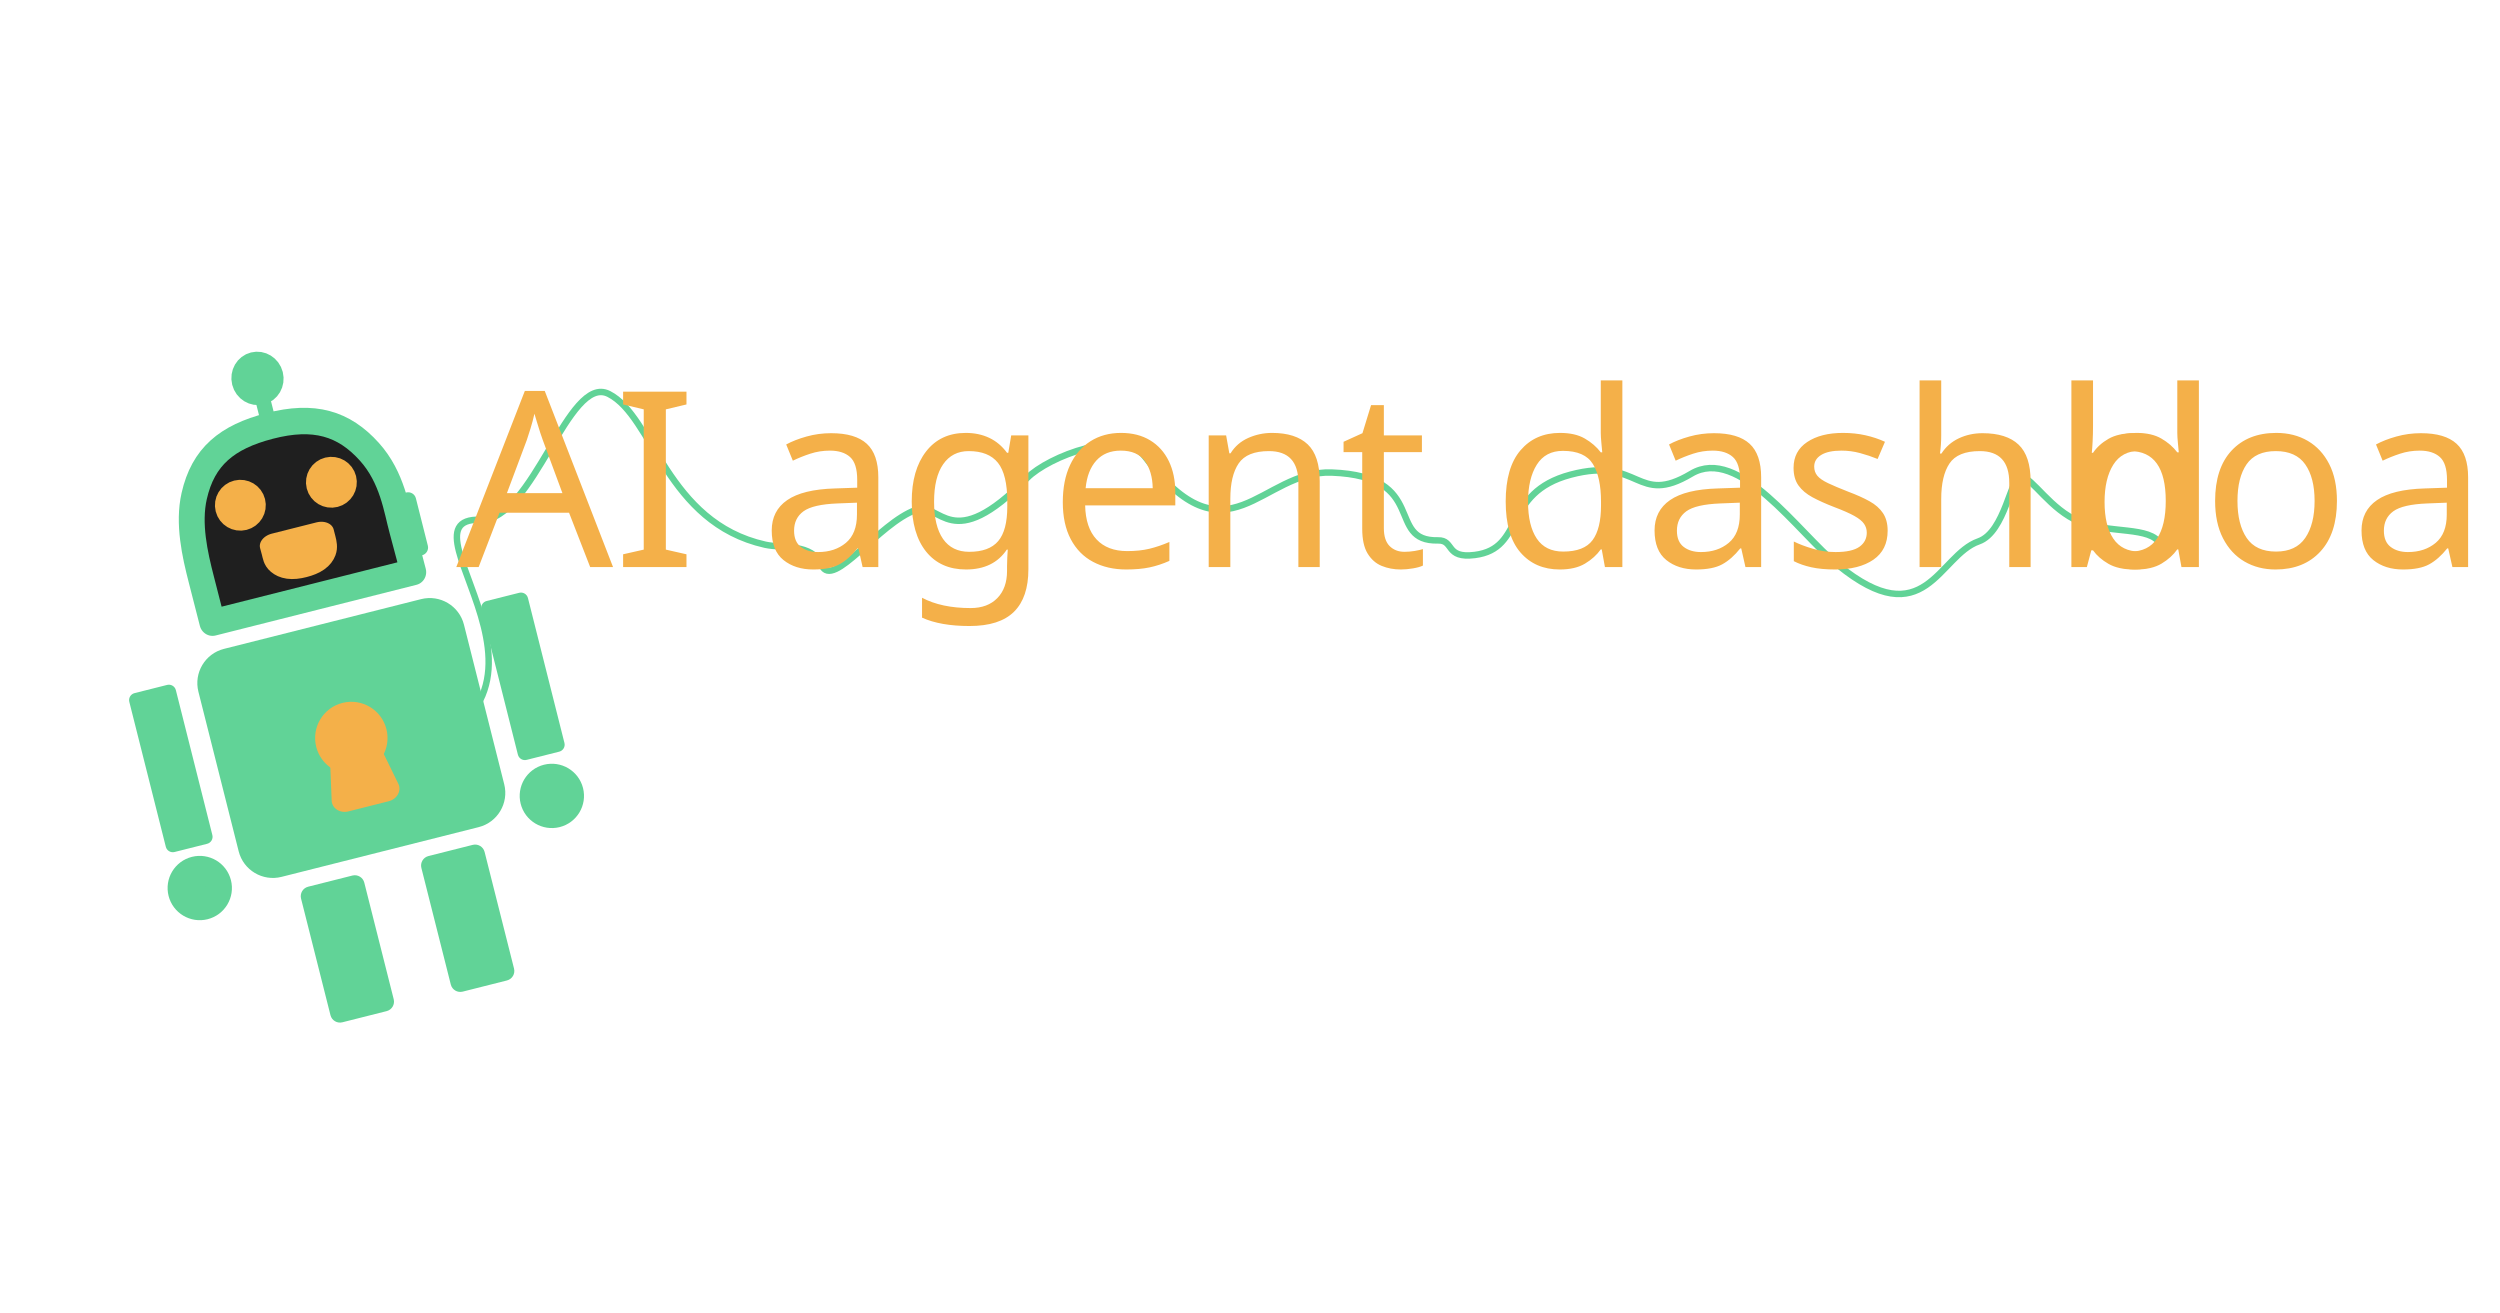
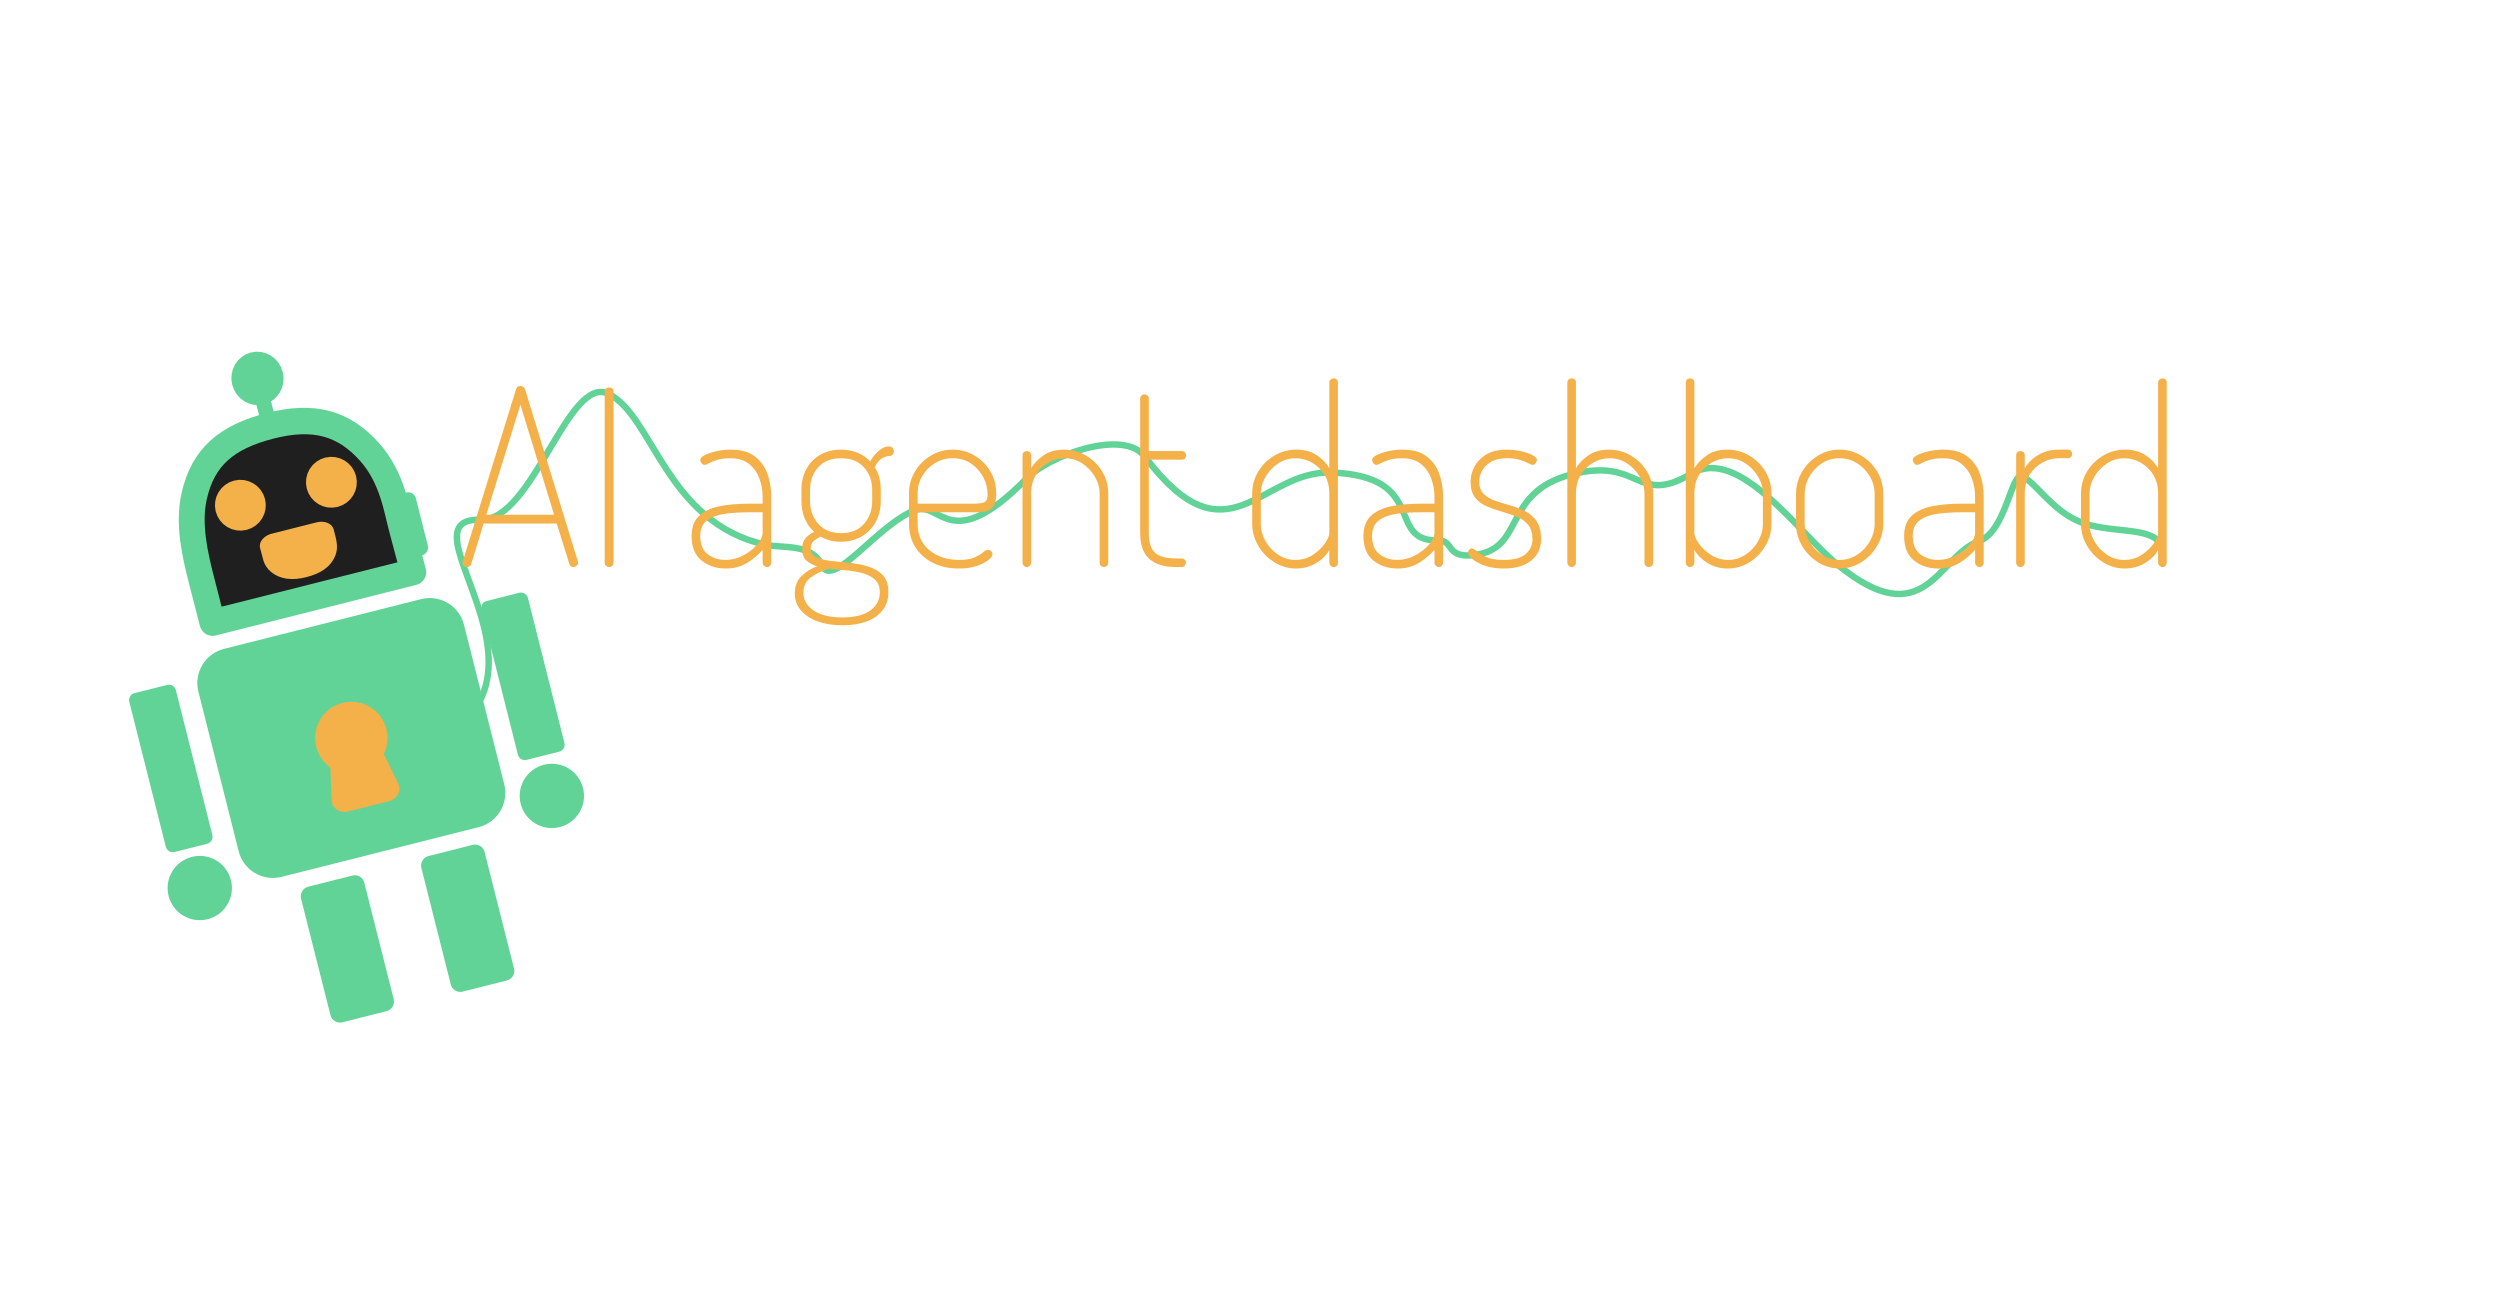
<svg xmlns="http://www.w3.org/2000/svg" width="100%" height="100%" viewBox="0 0 1200 630" version="1.1" xml:space="preserve" style="fill-rule:evenodd;clip-rule:evenodd;stroke-linecap:round;stroke-linejoin:round;stroke-miterlimit:1.5;">
  <path d="M168.006,368C301.538,347.762 184.928,248.076 230.596,249.485C256.015,250.269 272.664,179.183 292.231,189.101C313.639,199.952 319.76,250.779 367.273,261.459C375.673,263.347 389.713,260.598 394.431,271.326C399.677,283.253 421.861,251.014 439.609,244.772C451.742,240.505 456.067,267.172 492.953,229.509C503.241,219.004 539.128,205.352 549.568,219.213C589.411,272.11 605.153,225.524 639.254,226.827C686.132,228.619 664.782,259.96 690.254,259.392C698.148,259.216 693.573,268.195 707.867,266.392C732.261,263.315 720.992,236.607 753.867,227.847C787.638,218.849 785.265,243.202 811.795,227.392C834.761,213.705 862.913,255.454 882.213,271.205C924.125,305.409 930.426,266.637 949.745,259.864C962.641,255.343 965.162,228.189 970.102,228.743C975.645,229.365 984.128,244.685 998.341,250.485C1012.514,256.268 1032.419,252.518 1036.924,261.141" style="fill:none;stroke:rgb(97,211,151);stroke-width:3.1px;" />
  <g transform="matrix(0.328528,-0.082892,0.082892,0.328528,-56.64524,178.1548)">
    <g transform="matrix(0.937198,0,0,0.9407,44.2534,27.76867)">
      <path d="M712,555.12L712,803.011C712,832.329 688.109,856.131 658.682,856.131L351.318,856.131C321.891,856.131 298,832.329 298,803.011L298,555.12C298,525.802 321.891,502 351.318,502L658.682,502C688.109,502 712,525.802 712,555.12Z" style="fill:rgb(97,211,151);" />
    </g>
    <g transform="matrix(0.223176,0,0,0.559408,326.3258,575.0457)">
      <path d="M712,526.775L712,831.356C712,845.029 684.174,856.131 649.9,856.131L360.1,856.131C325.826,856.131 298,845.029 298,831.356L298,526.775C298,513.101 325.826,502 360.1,502L649.9,502C684.174,502 712,513.101 712,526.775Z" style="fill:rgb(97,211,151);" />
    </g>
    <g transform="matrix(0.223176,0,0,0.559408,502.2298,574.6201)">
      <path d="M712,526.775L712,831.356C712,845.029 684.174,856.131 649.9,856.131L360.1,856.131C325.826,856.131 298,845.029 298,831.356L298,526.775C298,513.101 325.826,502 360.1,502L649.9,502C684.174,502 712,513.101 712,526.775Z" style="fill:rgb(97,211,151);" />
    </g>
    <g transform="matrix(0.164251,0.000069,-0.000275,0.655418,691.8631,196.2248)">
      <path d="M712,517.563L712,840.568C712,849.157 684.174,856.131 649.9,856.131L360.1,856.131C325.826,856.131 298,849.157 298,840.568L298,517.563C298,508.973 325.826,502 360.1,502L649.9,502C684.174,502 712,508.973 712,517.563Z" style="fill:rgb(97,211,151);" />
    </g>
    <g transform="matrix(1.544792,0.000651,-0.000651,1.544792,60.1104,538.0222)">
      <circle cx="461.5" cy="179.5" r="17.5" style="fill:rgb(97,211,151);stroke:rgb(97,211,151);stroke-width:23.98px;" />
    </g>
    <g transform="matrix(0.164251,0.000069,-0.000275,0.655418,176.3056,200.7477)">
      <path d="M712,517.563L712,840.568C712,849.157 684.174,856.131 649.9,856.131L360.1,856.131C325.826,856.131 298,849.157 298,840.568L298,517.563C298,508.973 325.826,502 360.1,502L649.9,502C684.174,502 712,508.973 712,517.563Z" style="fill:rgb(97,211,151);" />
    </g>
    <g transform="matrix(1.544792,0.000651,-0.000651,1.544792,-455.4471,542.5451)">
      <circle cx="461.5" cy="179.5" r="17.5" style="fill:rgb(97,211,151);stroke:rgb(97,211,151);stroke-width:23.98px;" />
    </g>
    <g transform="matrix(0.181587,0,0,0.25904,560.0132,218.3522)">
      <path d="M712,545.532L712,812.598C712,836.625 684.174,856.131 649.9,856.131L360.1,856.131C325.826,856.131 298,836.625 298,812.598L298,545.532C298,521.506 325.826,502 360.1,502L649.9,502C684.174,502 712,521.506 712,545.532Z" style="fill:rgb(97,211,151);" />
    </g>
    <g transform="matrix(0.181587,0,0,0.25904,295.6076,218.3522)">
      <path d="M712,545.532L712,812.598C712,836.625 684.174,856.131 649.9,856.131L360.1,856.131C325.826,856.131 298,836.625 298,812.598L298,545.532C298,521.506 325.826,502 360.1,502L649.9,502C684.174,502 712,521.506 712,545.532Z" style="fill:rgb(97,211,151);" />
    </g>
    <g transform="matrix(0.051505,0,0,0.244312,487.2721,31.64838)">
      <path d="M712,515.092L712,843.039C712,850.265 684.174,856.131 649.9,856.131L360.1,856.131C325.826,856.131 298,850.265 298,843.039L298,515.092C298,507.866 325.826,502 360.1,502L649.9,502C684.174,502 712,507.866 712,515.092Z" style="fill:rgb(97,211,151);" />
    </g>
    <g transform="matrix(1.066152,0,0,1.09336,21.25316,-56.17884)">
      <circle cx="461.5" cy="179.5" r="17.5" style="fill:rgb(97,211,151);stroke:rgb(97,211,151);stroke-width:34.3px;" />
    </g>
    <g transform="matrix(1.066152,0,0,1.09336,-29.96308,-79.0514)">
      <path d="M372,493C372,493 371.946,467 371.795,434.948C371.639,401.743 372.672,360.897 389.743,328.143C414.118,281.374 451.13,264.429 509.538,263.992C570.826,263.534 606.1,284.285 629.802,328C651.314,367.677 646.06,409.614 646.643,436.947C647.034,455.299 647.295,493 647.295,493L372,493Z" style="fill:rgb(31,31,31);stroke:rgb(97,211,151);stroke-width:34.3px;" />
    </g>
    <g transform="matrix(-0.237785,0,0,-0.176653,632.9826,461.0209)">
      <path d="M372,493C372,493 371.946,467 371.795,434.948C371.639,401.743 372.672,360.897 389.743,328.143C414.118,281.374 451.13,264.429 509.538,263.992C570.826,263.534 606.1,284.285 629.802,328C651.314,367.677 646.06,409.614 646.643,436.947C647.034,455.299 647.295,493 647.295,493L372,493Z" style="fill:rgb(244,176,73);stroke:rgb(244,176,73);stroke-width:176.82px;" />
    </g>
    <g transform="matrix(1,0,0,1,-15.6972,128.8795)">
      <circle cx="461.5" cy="179.5" r="17.5" style="fill:rgb(244,176,73);stroke:rgb(244,176,73);stroke-width:37.04px;" />
    </g>
    <g transform="matrix(1,0,0,1,117.3028,128.8795)">
      <circle cx="461.5" cy="179.5" r="17.5" style="fill:rgb(244,176,73);stroke:rgb(244,176,73);stroke-width:37.04px;" />
    </g>
    <g transform="matrix(1.126471,0,0,1,-72.90558,-7)">
      <path d="M550.308,756L498,756L511.077,686L537.231,686L550.308,756Z" style="fill:rgb(244,176,73);stroke:rgb(244,176,73);stroke-width:34.77px;" />
    </g>
    <g transform="matrix(1,0,0,1,42.76921,23.79614)">
      <circle cx="474.769" cy="642.769" r="32.769" style="fill:rgb(244,176,73);stroke:rgb(244,176,73);stroke-width:37.04px;" />
    </g>
  </g>
  <g transform="matrix(1.228212,0,0,1.228212,137.9466,-338.1481)">
    <g transform="matrix(96,0,0,96,741.088,496.9251)">
        </g>
-     <text x="66.016px" y="496.925px" style="font-family:'Dosis-ExtraLight', 'Dosis';font-weight:200;font-size:96px;fill:rgb(244,176,73);">AI agent dashboar<tspan x="696.16px " y="496.925px ">d</tspan>
-     </text>
+     <path d="M70.14 496.93L70.14 496.93Q69.76 496.93 69.33 496.73Q68.90 496.54 68.66 496.20Q68.42 495.87 68.42 495.39L68.42 495.39Q68.42 495.00 68.51 494.81L68.51 494.81L89.34 427.52Q89.54 426.75 90.02 426.46Q90.50 426.17 91.07 426.17L91.07 426.17Q91.65 426.17 92.18 426.51Q92.70 426.85 92.90 427.52L92.90 427.52L113.54 494.81Q113.63 495.00 113.63 495.29L113.63 495.29Q113.63 495.68 113.34 496.06Q113.06 496.44 112.62 496.69Q112.19 496.93 111.71 496.93L111.71 496.93Q111.23 496.93 110.80 496.64Q110.37 496.35 110.18 495.68L110.18 495.68L105.28 479.93L76.67 479.93L71.87 495.68Q71.68 496.35 71.20 496.64Q70.72 496.93 70.14 496.93ZM91.07 433.47L77.73 476.48L104.22 476.48L91.07 433.47ZM125.73 496.93L125.73 496.93Q125.06 496.93 124.53 496.49Q124.00 496.06 124.00 495.20L124.00 495.20L124.00 428.38Q124.00 427.52 124.53 427.13Q125.06 426.75 125.73 426.75L125.73 426.75Q126.40 426.75 126.93 427.13Q127.46 427.52 127.46 428.38L127.46 428.38L127.46 495.20Q127.46 496.06 126.93 496.49Q126.40 496.93 125.73 496.93ZM171.33 497.50L171.33 497.50Q165.76 497.50 161.87 494.38Q157.98 491.26 157.98 484.83L157.98 484.83Q157.98 479.74 160.82 477.00Q163.65 474.27 168.69 473.21Q173.73 472.16 180.35 472.16L180.35 472.16L185.73 472.16L185.73 469.47Q185.73 465.82 184.48 462.37Q183.23 458.91 180.45 456.65Q177.66 454.40 173.06 454.40L173.06 454.40Q170.08 454.40 168.06 455.02Q166.05 455.64 164.85 456.32Q163.65 456.99 163.07 456.99L163.07 456.99Q162.30 456.99 161.82 456.27Q161.34 455.55 161.34 455.07L161.34 455.07Q161.34 454.11 163.12 453.20Q164.90 452.29 167.63 451.66Q170.37 451.04 173.25 451.04L173.25 451.04Q179.20 451.04 182.66 453.68Q186.11 456.32 187.60 460.49Q189.09 464.67 189.09 469.47L189.09 469.47L189.09 495.20Q189.09 495.87 188.66 496.40Q188.22 496.93 187.46 496.93L187.46 496.93Q186.78 496.93 186.26 496.40Q185.73 495.87 185.73 495.20L185.73 495.20L185.73 490.20Q183.33 492.99 179.73 495.25Q176.13 497.50 171.33 497.50ZM171.23 494.14L171.23 494.14Q174.88 494.14 178.19 492.37Q181.50 490.59 183.62 488.09Q185.73 485.60 185.73 483.58L185.73 483.58L185.73 475.52L180.45 475.52Q175.55 475.52 171.18 476.09Q166.82 476.67 164.08 478.64Q161.34 480.61 161.34 484.83L161.34 484.83Q161.34 489.63 164.22 491.88Q167.10 494.14 171.23 494.14ZM216.93 519.68L216.93 519.68Q211.36 519.68 207.18 518.14Q203.01 516.61 200.66 513.82Q198.30 511.04 198.30 507.29L198.30 507.29Q198.30 502.88 201.04 500.33Q203.78 497.79 207.04 496.64L207.04 496.64Q204.45 495.87 202.82 494.38Q201.18 492.89 201.18 489.82L201.18 489.82Q201.18 487.13 202.48 485.65Q203.78 484.16 205.89 483.20L205.89 483.20Q203.49 481.09 202.19 477.97Q200.90 474.85 200.90 471.10L200.90 471.10L200.90 466.78Q200.90 462.17 202.82 458.62Q204.74 455.07 208.24 453.05Q211.74 451.04 216.35 451.04L216.35 451.04Q219.90 451.04 222.78 452.24Q225.66 453.44 227.78 455.64L227.78 455.64Q229.12 453.15 231.14 451.47Q233.15 449.79 234.98 449.79L234.98 449.79Q236.03 449.79 236.51 450.37Q236.99 450.94 236.99 451.71L236.99 451.71Q236.99 452.57 236.46 453.05Q235.94 453.53 235.26 453.53L235.26 453.53Q234.02 453.53 232.43 454.40Q230.85 455.26 229.50 457.95L229.50 457.95Q230.75 459.68 231.33 461.98Q231.90 464.29 231.90 466.78L231.90 466.78L231.90 471.10Q231.90 475.61 229.94 479.26Q227.97 482.91 224.42 484.97Q220.86 487.04 216.26 487.04L216.26 487.04Q211.84 487.04 208.38 485.02L208.38 485.02Q206.94 485.69 205.74 486.70Q204.54 487.71 204.54 489.63L204.54 489.63Q204.54 492.03 206.75 493.09Q208.96 494.14 212.42 494.53Q215.87 494.91 219.71 495.29Q223.55 495.68 227.01 496.73Q230.46 497.79 232.67 500.09Q234.88 502.40 234.88 506.72L234.88 506.72Q234.88 510.85 232.67 513.73Q230.46 516.61 226.48 518.14Q222.50 519.68 216.93 519.68ZM216.93 516.61L216.93 516.61Q224.03 516.61 227.78 513.92Q231.52 511.23 231.52 506.81L231.52 506.81Q231.52 503.36 229.36 501.58Q227.20 499.81 223.94 499.09Q220.67 498.37 217.36 498.13Q214.05 497.88 211.74 497.60L211.74 497.60Q207.90 498.65 204.78 500.81Q201.66 502.97 201.66 507.00L201.66 507.00Q201.66 511.23 205.65 513.92Q209.63 516.61 216.93 516.61ZM216.45 483.68L216.45 483.68Q222.11 483.68 225.33 480.08Q228.54 476.48 228.54 471.10L228.54 471.10L228.54 466.78Q228.54 461.50 225.33 457.95Q222.11 454.40 216.35 454.40L216.35 454.40Q210.59 454.40 207.42 457.95Q204.26 461.50 204.26 466.78L204.26 466.78L204.26 471.00Q204.26 476.38 207.47 480.03Q210.69 483.68 216.45 483.68ZM262.34 497.50L262.34 497.50Q256.67 497.50 252.30 495.29Q247.94 493.09 245.44 489.20Q242.94 485.31 242.94 480.03L242.94 480.03L242.94 468.03Q242.94 463.42 245.30 459.53Q247.65 455.64 251.54 453.34Q255.42 451.04 260.03 451.04L260.03 451.04Q264.54 451.04 268.43 453.29Q272.32 455.55 274.67 459.44Q277.02 463.32 277.02 468.32L277.02 468.32Q277.02 471.77 275.87 473.31Q274.72 474.85 272.94 475.18Q271.17 475.52 269.06 475.52L269.06 475.52L246.30 475.52L246.30 480.03Q246.30 486.56 250.91 490.35Q255.52 494.14 262.53 494.14L262.53 494.14Q266.56 494.14 268.67 493.13Q270.78 492.13 271.89 491.17Q272.99 490.20 273.86 490.20L273.86 490.20Q274.34 490.20 274.72 490.49Q275.10 490.78 275.34 491.17Q275.58 491.55 275.58 491.93L275.58 491.93Q275.58 492.80 274 494.14Q272.42 495.49 269.44 496.49Q266.46 497.50 262.34 497.50ZM246.30 468.03L246.30 472.16L267.90 472.16Q271.46 472.16 272.56 471.49Q273.66 470.81 273.66 468.61L273.66 468.61Q273.66 465.15 271.98 461.88Q270.30 458.62 267.23 456.51Q264.16 454.40 260.03 454.40L260.03 454.40Q256.19 454.40 253.07 456.32Q249.95 458.24 248.13 461.31Q246.30 464.38 246.30 468.03L246.30 468.03ZM288.93 496.93L288.93 496.93Q288.26 496.93 287.78 496.40Q287.30 495.87 287.30 495.20L287.30 495.20L287.30 453.25Q287.30 452.48 287.78 452.05Q288.26 451.61 288.93 451.61L288.93 451.61Q289.70 451.61 290.18 452.05Q290.66 452.48 290.66 453.25L290.66 453.25L290.66 458.33Q292.29 455.55 295.50 453.29Q298.72 451.04 303.52 451.04L303.52 451.04Q308.22 451.04 312.16 453.39Q316.10 455.74 318.45 459.63Q320.80 463.52 320.80 468.32L320.80 468.32L320.80 495.20Q320.80 496.06 320.27 496.49Q319.74 496.93 319.07 496.93L319.07 496.93Q318.50 496.93 317.97 496.49Q317.44 496.06 317.44 495.20L317.44 495.20L317.44 468.32Q317.44 464.76 315.57 461.60Q313.70 458.43 310.62 456.41Q307.55 454.40 303.81 454.40L303.81 454.40Q300.54 454.40 297.52 456.08Q294.50 457.76 292.58 460.83Q290.66 463.90 290.66 468.32L290.66 468.32L290.66 495.20Q290.66 495.87 290.18 496.40Q289.70 496.93 288.93 496.93ZM349.50 496.93L347.30 496.93Q340.48 496.93 336.88 493.76Q333.28 490.59 333.28 483.58L333.28 483.58L333.28 431.07Q333.28 430.30 333.81 429.87Q334.34 429.44 334.91 429.44L334.91 429.44Q335.58 429.44 336.11 429.87Q336.64 430.30 336.64 431.07L336.64 431.07L336.64 451.61L349.60 451.61Q350.27 451.61 350.75 452.09Q351.23 452.57 351.23 453.34L351.23 453.34Q351.23 454.01 350.75 454.49Q350.27 454.97 349.60 454.97L349.60 454.97L336.64 454.97L336.64 483.58Q336.64 489.05 339.04 491.31Q341.44 493.56 347.30 493.56L347.30 493.56L349.50 493.56Q350.18 493.56 350.66 494.00Q351.14 494.43 351.14 495.20L351.14 495.20Q351.14 495.87 350.66 496.40Q350.18 496.93 349.50 496.93L349.50 496.93ZM394.14 497.50L394.14 497.50Q389.63 497.50 385.70 495.05Q381.76 492.61 379.41 488.57Q377.06 484.54 377.06 480.03L377.06 480.03L377.06 468.32Q377.06 463.52 379.41 459.63Q381.76 455.74 385.70 453.39Q389.63 451.04 394.34 451.04L394.34 451.04Q399.14 451.04 402.40 453.29Q405.66 455.55 407.20 458.33L407.20 458.33L407.20 424.83Q407.20 424.06 407.73 423.63Q408.26 423.20 408.93 423.20L408.93 423.20Q409.70 423.20 410.13 423.63Q410.56 424.06 410.56 424.83L410.56 424.83L410.56 495.20Q410.56 495.87 410.13 496.40Q409.70 496.93 408.93 496.93L408.93 496.93Q408.26 496.93 407.73 496.40Q407.20 495.87 407.20 495.20L407.20 495.20L407.20 490.20Q405.66 493.18 402.11 495.34Q398.56 497.50 394.14 497.50ZM393.95 494.14L393.95 494.14Q397.79 494.14 400.77 492.17Q403.74 490.20 405.47 487.71Q407.20 485.21 407.20 483.58L407.20 483.58L407.20 468.32Q407.20 463.90 405.28 460.83Q403.36 457.76 400.34 456.08Q397.31 454.40 394.05 454.40L394.05 454.40Q390.30 454.40 387.23 456.41Q384.16 458.43 382.29 461.60Q380.42 464.76 380.42 468.32L380.42 468.32L380.42 480.03Q380.42 483.58 382.29 486.85Q384.16 490.11 387.23 492.13Q390.30 494.14 393.95 494.14ZM433.89 497.50L433.89 497.50Q428.32 497.50 424.43 494.38Q420.54 491.26 420.54 484.83L420.54 484.83Q420.54 479.74 423.38 477.00Q426.21 474.27 431.25 473.21Q436.29 472.16 442.91 472.16L442.91 472.16L448.29 472.16L448.29 469.47Q448.29 465.82 447.04 462.37Q445.79 458.91 443.01 456.65Q440.22 454.40 435.62 454.40L435.62 454.40Q432.64 454.40 430.62 455.02Q428.61 455.64 427.41 456.32Q426.21 456.99 425.63 456.99L425.63 456.99Q424.86 456.99 424.38 456.27Q423.90 455.55 423.90 455.07L423.90 455.07Q423.90 454.11 425.68 453.20Q427.46 452.29 430.19 451.66Q432.93 451.04 435.81 451.04L435.81 451.04Q441.76 451.04 445.22 453.68Q448.67 456.32 450.16 460.49Q451.65 464.67 451.65 469.47L451.65 469.47L451.65 495.20Q451.65 495.87 451.22 496.40Q450.78 496.93 450.02 496.93L450.02 496.93Q449.34 496.93 448.82 496.40Q448.29 495.87 448.29 495.20L448.29 495.20L448.29 490.20Q445.89 492.99 442.29 495.25Q438.69 497.50 433.89 497.50ZM433.79 494.14L433.79 494.14Q437.44 494.14 440.75 492.37Q444.06 490.59 446.18 488.09Q448.29 485.60 448.29 483.58L448.29 483.58L448.29 475.52L443.01 475.52Q438.11 475.52 433.74 476.09Q429.38 476.67 426.64 478.64Q423.90 480.61 423.90 484.83L423.90 484.83Q423.90 489.63 426.78 491.88Q429.66 494.14 433.79 494.14ZM475.46 497.50L475.46 497.50Q471.14 497.50 468.02 496.40Q464.90 495.29 463.17 493.85Q461.44 492.41 461.44 491.26L461.44 491.26Q461.44 490.78 461.63 490.44Q461.82 490.11 462.16 489.87Q462.50 489.63 462.78 489.63L462.78 489.63Q463.65 489.63 464.85 490.73Q466.05 491.84 468.45 492.99Q470.85 494.14 475.36 494.14L475.36 494.14Q481.41 494.14 484.00 491.79Q486.59 489.44 486.59 486.17L486.59 486.17Q486.59 482.43 484.86 480.37Q483.14 478.30 480.35 477.20Q477.57 476.09 474.50 475.23Q471.42 474.37 468.64 473.17Q465.86 471.97 464.13 469.71Q462.40 467.45 462.40 463.52L462.40 463.52Q462.40 460.64 463.89 457.76Q465.38 454.88 468.50 452.96Q471.62 451.04 476.61 451.04L476.61 451.04Q479.49 451.04 482.18 451.66Q484.86 452.29 486.59 453.20Q488.32 454.11 488.32 455.07L488.32 455.07Q488.32 455.36 488.08 455.84Q487.84 456.32 487.50 456.65Q487.17 456.99 486.69 456.99L486.69 456.99Q486.11 456.99 484.86 456.32Q483.62 455.64 481.60 455.02Q479.58 454.40 476.70 454.40L476.70 454.40Q472.67 454.40 470.27 455.88Q467.87 457.37 466.82 459.44Q465.76 461.50 465.76 463.42L465.76 463.42Q465.76 466.59 467.49 468.32Q469.22 470.05 472.00 471.00Q474.78 471.97 477.86 472.83Q480.93 473.69 483.71 475.09Q486.50 476.48 488.22 479.02Q489.95 481.56 489.95 485.98L489.95 485.98Q489.95 491.26 486.11 494.38Q482.27 497.50 475.46 497.50ZM501.86 496.93L501.86 496.93Q501.18 496.93 500.70 496.40Q500.22 495.87 500.22 495.20L500.22 495.20L500.22 424.83Q500.22 424.06 500.70 423.63Q501.18 423.20 501.86 423.20L501.86 423.20Q502.62 423.20 503.10 423.63Q503.58 424.06 503.58 424.83L503.58 424.83L503.58 458.33Q505.22 455.55 508.43 453.29Q511.65 451.04 516.45 451.04L516.45 451.04Q521.15 451.04 525.09 453.39Q529.02 455.74 531.38 459.63Q533.73 463.52 533.73 468.32L533.73 468.32L533.73 495.20Q533.73 496.06 533.20 496.49Q532.67 496.93 532 496.93L532 496.93Q531.42 496.93 530.90 496.49Q530.37 496.06 530.37 495.20L530.37 495.20L530.37 468.32Q530.37 464.76 528.50 461.60Q526.62 458.43 523.55 456.41Q520.48 454.40 516.74 454.40L516.74 454.40Q513.47 454.40 510.45 456.08Q507.42 457.76 505.50 460.83Q503.58 463.90 503.58 468.32L503.58 468.32L503.58 495.20Q503.58 495.87 503.10 496.40Q502.62 496.93 501.86 496.93ZM562.91 497.50L562.91 497.50Q558.50 497.50 554.99 495.34Q551.49 493.18 549.86 490.20L549.86 490.20L549.86 495.20Q549.86 495.87 549.38 496.40Q548.90 496.93 548.13 496.93L548.13 496.93Q547.46 496.93 546.98 496.40Q546.50 495.87 546.50 495.20L546.50 495.20L546.50 424.83Q546.50 424.06 546.98 423.63Q547.46 423.20 548.13 423.20L548.13 423.20Q548.90 423.20 549.38 423.63Q549.86 424.06 549.86 424.83L549.86 424.83L549.86 458.33Q551.49 455.55 554.70 453.29Q557.92 451.04 562.72 451.04L562.72 451.04Q567.42 451.04 571.36 453.39Q575.30 455.74 577.65 459.63Q580.00 463.52 580.00 468.32L580.00 468.32L580.00 480.03Q580.00 484.54 577.65 488.57Q575.30 492.61 571.41 495.05Q567.52 497.50 562.91 497.50ZM563.10 494.14L563.10 494.14Q566.75 494.14 569.82 492.13Q572.90 490.11 574.77 486.85Q576.64 483.58 576.64 480.03L576.64 480.03L576.64 468.32Q576.64 464.76 574.77 461.60Q572.90 458.43 569.82 456.41Q566.75 454.40 563.01 454.40L563.01 454.40Q559.74 454.40 556.72 456.08Q553.70 457.76 551.78 460.83Q549.86 463.90 549.86 468.32L549.86 468.32L549.86 483.58Q549.86 485.21 551.58 487.71Q553.31 490.20 556.34 492.17Q559.36 494.14 563.10 494.14ZM606.59 497.50L606.59 497.50Q602.08 497.50 598.19 495.05Q594.30 492.61 591.95 488.62Q589.60 484.64 589.60 480.03L589.60 480.03L589.60 468.32Q589.60 463.71 591.90 459.77Q594.21 455.84 598.10 453.44Q601.98 451.04 606.59 451.04L606.59 451.04Q611.20 451.04 615.09 453.39Q618.98 455.74 621.33 459.63Q623.68 463.52 623.68 468.32L623.68 468.32L623.68 480.03Q623.68 484.54 621.33 488.57Q618.98 492.61 615.09 495.05Q611.20 497.50 606.59 497.50ZM606.59 494.14L606.59 494.14Q610.43 494.14 613.50 492.13Q616.58 490.11 618.45 486.85Q620.32 483.58 620.32 480.03L620.32 480.03L620.32 468.32Q620.32 464.76 618.50 461.60Q616.67 458.43 613.55 456.41Q610.43 454.40 606.59 454.40L606.59 454.40Q602.75 454.40 599.68 456.41Q596.61 458.43 594.78 461.60Q592.96 464.76 592.96 468.32L592.96 468.32L592.96 480.03Q592.96 483.58 594.78 486.85Q596.61 490.11 599.73 492.13Q602.85 494.14 606.59 494.14ZM645.18 497.50L645.18 497.50Q639.62 497.50 635.73 494.38Q631.84 491.26 631.84 484.83L631.84 484.83Q631.84 479.74 634.67 477.00Q637.50 474.27 642.54 473.21Q647.58 472.16 654.21 472.16L654.21 472.16L659.58 472.16L659.58 469.47Q659.58 465.82 658.34 462.37Q657.09 458.91 654.30 456.65Q651.52 454.40 646.91 454.40L646.91 454.40Q643.94 454.40 641.92 455.02Q639.90 455.64 638.70 456.32Q637.50 456.99 636.93 456.99L636.93 456.99Q636.16 456.99 635.68 456.27Q635.20 455.55 635.20 455.07L635.20 455.07Q635.20 454.11 636.98 453.20Q638.75 452.29 641.49 451.66Q644.22 451.04 647.10 451.04L647.10 451.04Q653.06 451.04 656.51 453.68Q659.97 456.32 661.46 460.49Q662.94 464.67 662.94 469.47L662.94 469.47L662.94 495.20Q662.94 495.87 662.51 496.40Q662.08 496.93 661.31 496.93L661.31 496.93Q660.64 496.93 660.11 496.40Q659.58 495.87 659.58 495.20L659.58 495.20L659.58 490.20Q657.18 492.99 653.58 495.25Q649.98 497.50 645.18 497.50ZM645.09 494.14L645.09 494.14Q648.74 494.14 652.05 492.37Q655.36 490.59 657.47 488.09Q659.58 485.60 659.58 483.58L659.58 483.58L659.58 475.52L654.30 475.52Q649.41 475.52 645.04 476.09Q640.67 476.67 637.94 478.64Q635.20 480.61 635.20 484.83L635.20 484.83Q635.20 489.63 638.08 491.88Q640.96 494.14 645.09 494.14ZM677.25 496.93L677.25 496.93Q676.58 496.93 676.10 496.40Q675.62 495.87 675.62 495.20L675.62 495.20L675.62 453.25Q675.62 452.48 676.10 452.05Q676.58 451.61 677.25 451.61L677.25 451.61Q678.02 451.61 678.50 452.05Q678.98 452.48 678.98 453.25L678.98 453.25L678.98 458.33Q680.13 456.41 681.95 454.78Q683.78 453.15 686.37 452.09Q688.96 451.04 692.32 451.04L692.32 451.04L695.87 451.04Q696.54 451.04 697.02 451.52Q697.50 452.00 697.50 452.76L697.50 452.76Q697.50 453.44 697.02 453.92Q696.54 454.40 695.87 454.40L695.87 454.40L692.32 454.40Q688.96 454.40 685.89 456.08Q682.82 457.76 680.90 460.83Q678.98 463.90 678.98 468.32L678.98 468.32L678.98 495.20Q678.98 495.87 678.50 496.40Q678.02 496.93 677.25 496.93ZM718.05 497.50L718.05 497.50Q713.54 497.50 709.60 495.05Q705.66 492.61 703.31 488.57Q700.96 484.54 700.96 480.03L700.96 480.03L700.96 468.32Q700.96 463.52 703.31 459.63Q705.66 455.74 709.60 453.39Q713.54 451.04 718.24 451.04L718.24 451.04Q723.04 451.04 726.30 453.29Q729.57 455.55 731.10 458.33L731.10 458.33L731.10 424.83Q731.10 424.06 731.63 423.63Q732.16 423.20 732.83 423.20L732.83 423.20Q733.60 423.20 734.03 423.63Q734.46 424.06 734.46 424.83L734.46 424.83L734.46 495.20Q734.46 495.87 734.03 496.40Q733.60 496.93 732.83 496.93L732.83 496.93Q732.16 496.93 731.63 496.40Q731.10 495.87 731.10 495.20L731.10 495.20L731.10 490.20Q729.57 493.18 726.02 495.34Q722.46 497.50 718.05 497.50ZM717.86 494.14L717.86 494.14Q721.70 494.14 724.67 492.17Q727.65 490.20 729.38 487.71Q731.10 485.21 731.10 483.58L731.10 483.58L731.10 468.32Q731.10 463.90 729.18 460.83Q727.26 457.76 724.24 456.08Q721.22 454.40 717.95 454.40L717.95 454.40Q714.21 454.40 711.14 456.41Q708.06 458.43 706.19 461.60Q704.32 464.76 704.32 468.32L704.32 468.32L704.32 480.03Q704.32 483.58 706.19 486.85Q708.06 490.11 711.14 492.13Q714.21 494.14 717.86 494.14Z" style="fill:rgb(244,176,73);" />
  </g>
</svg>
